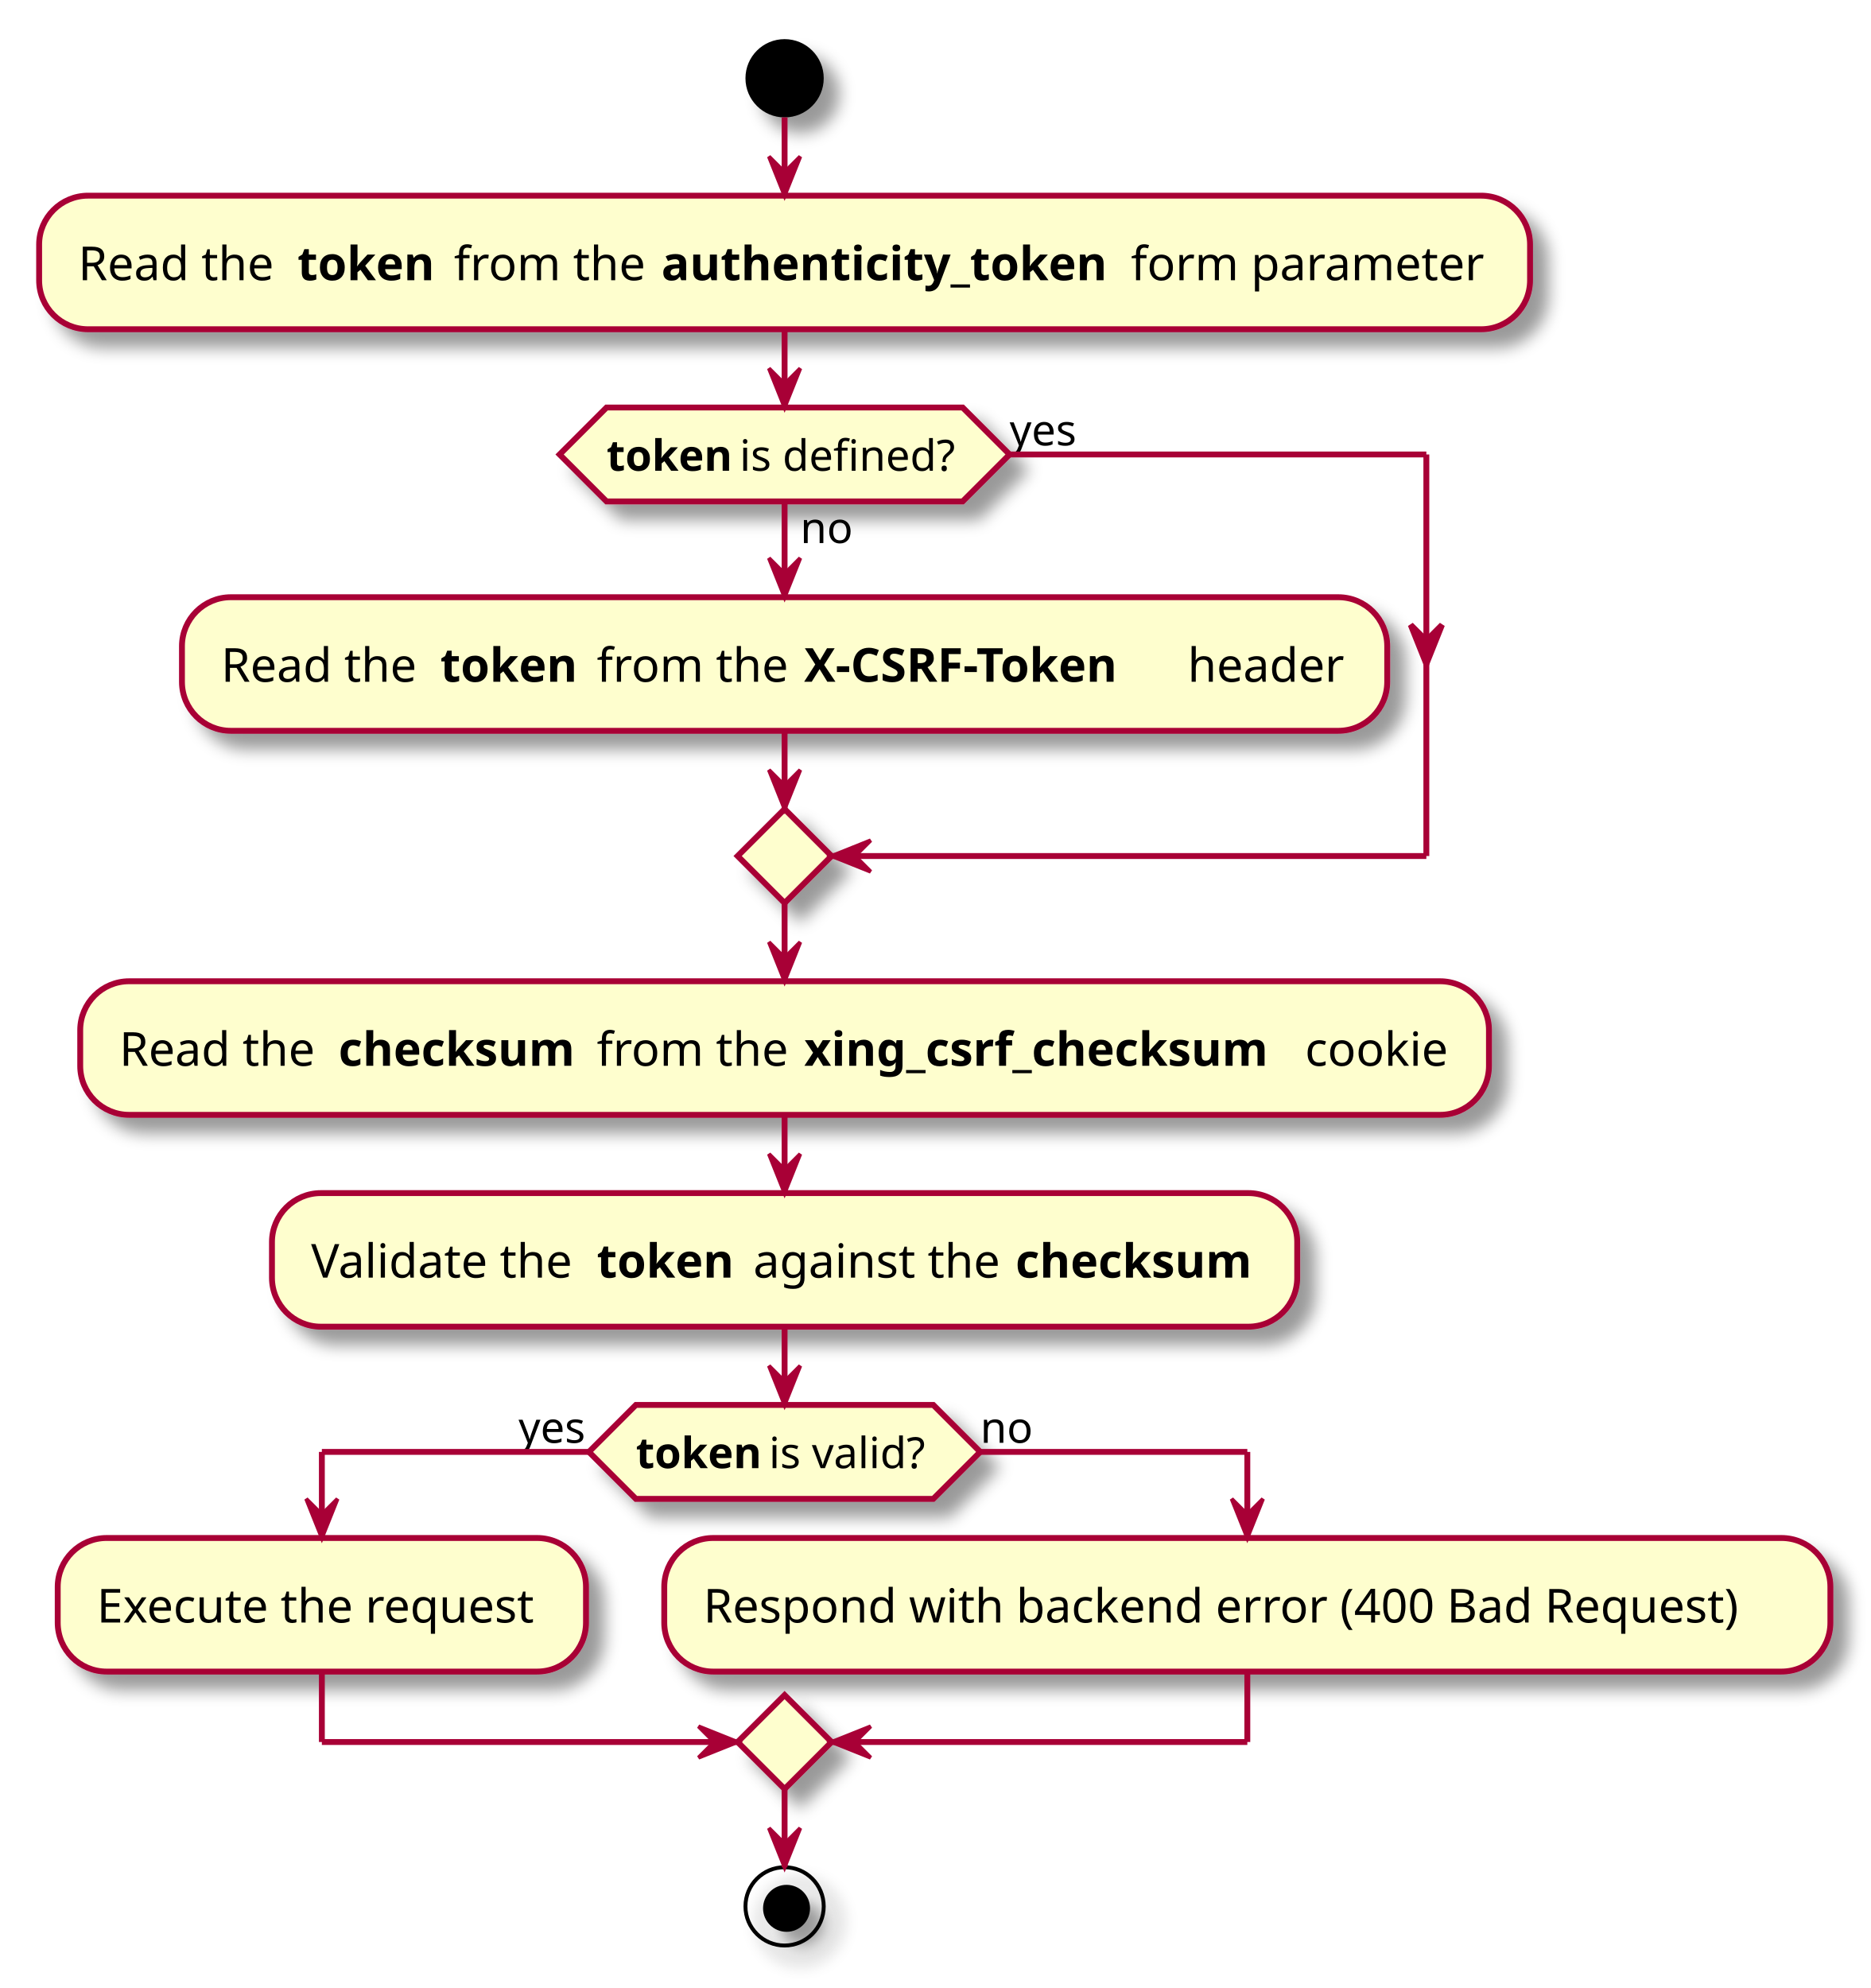
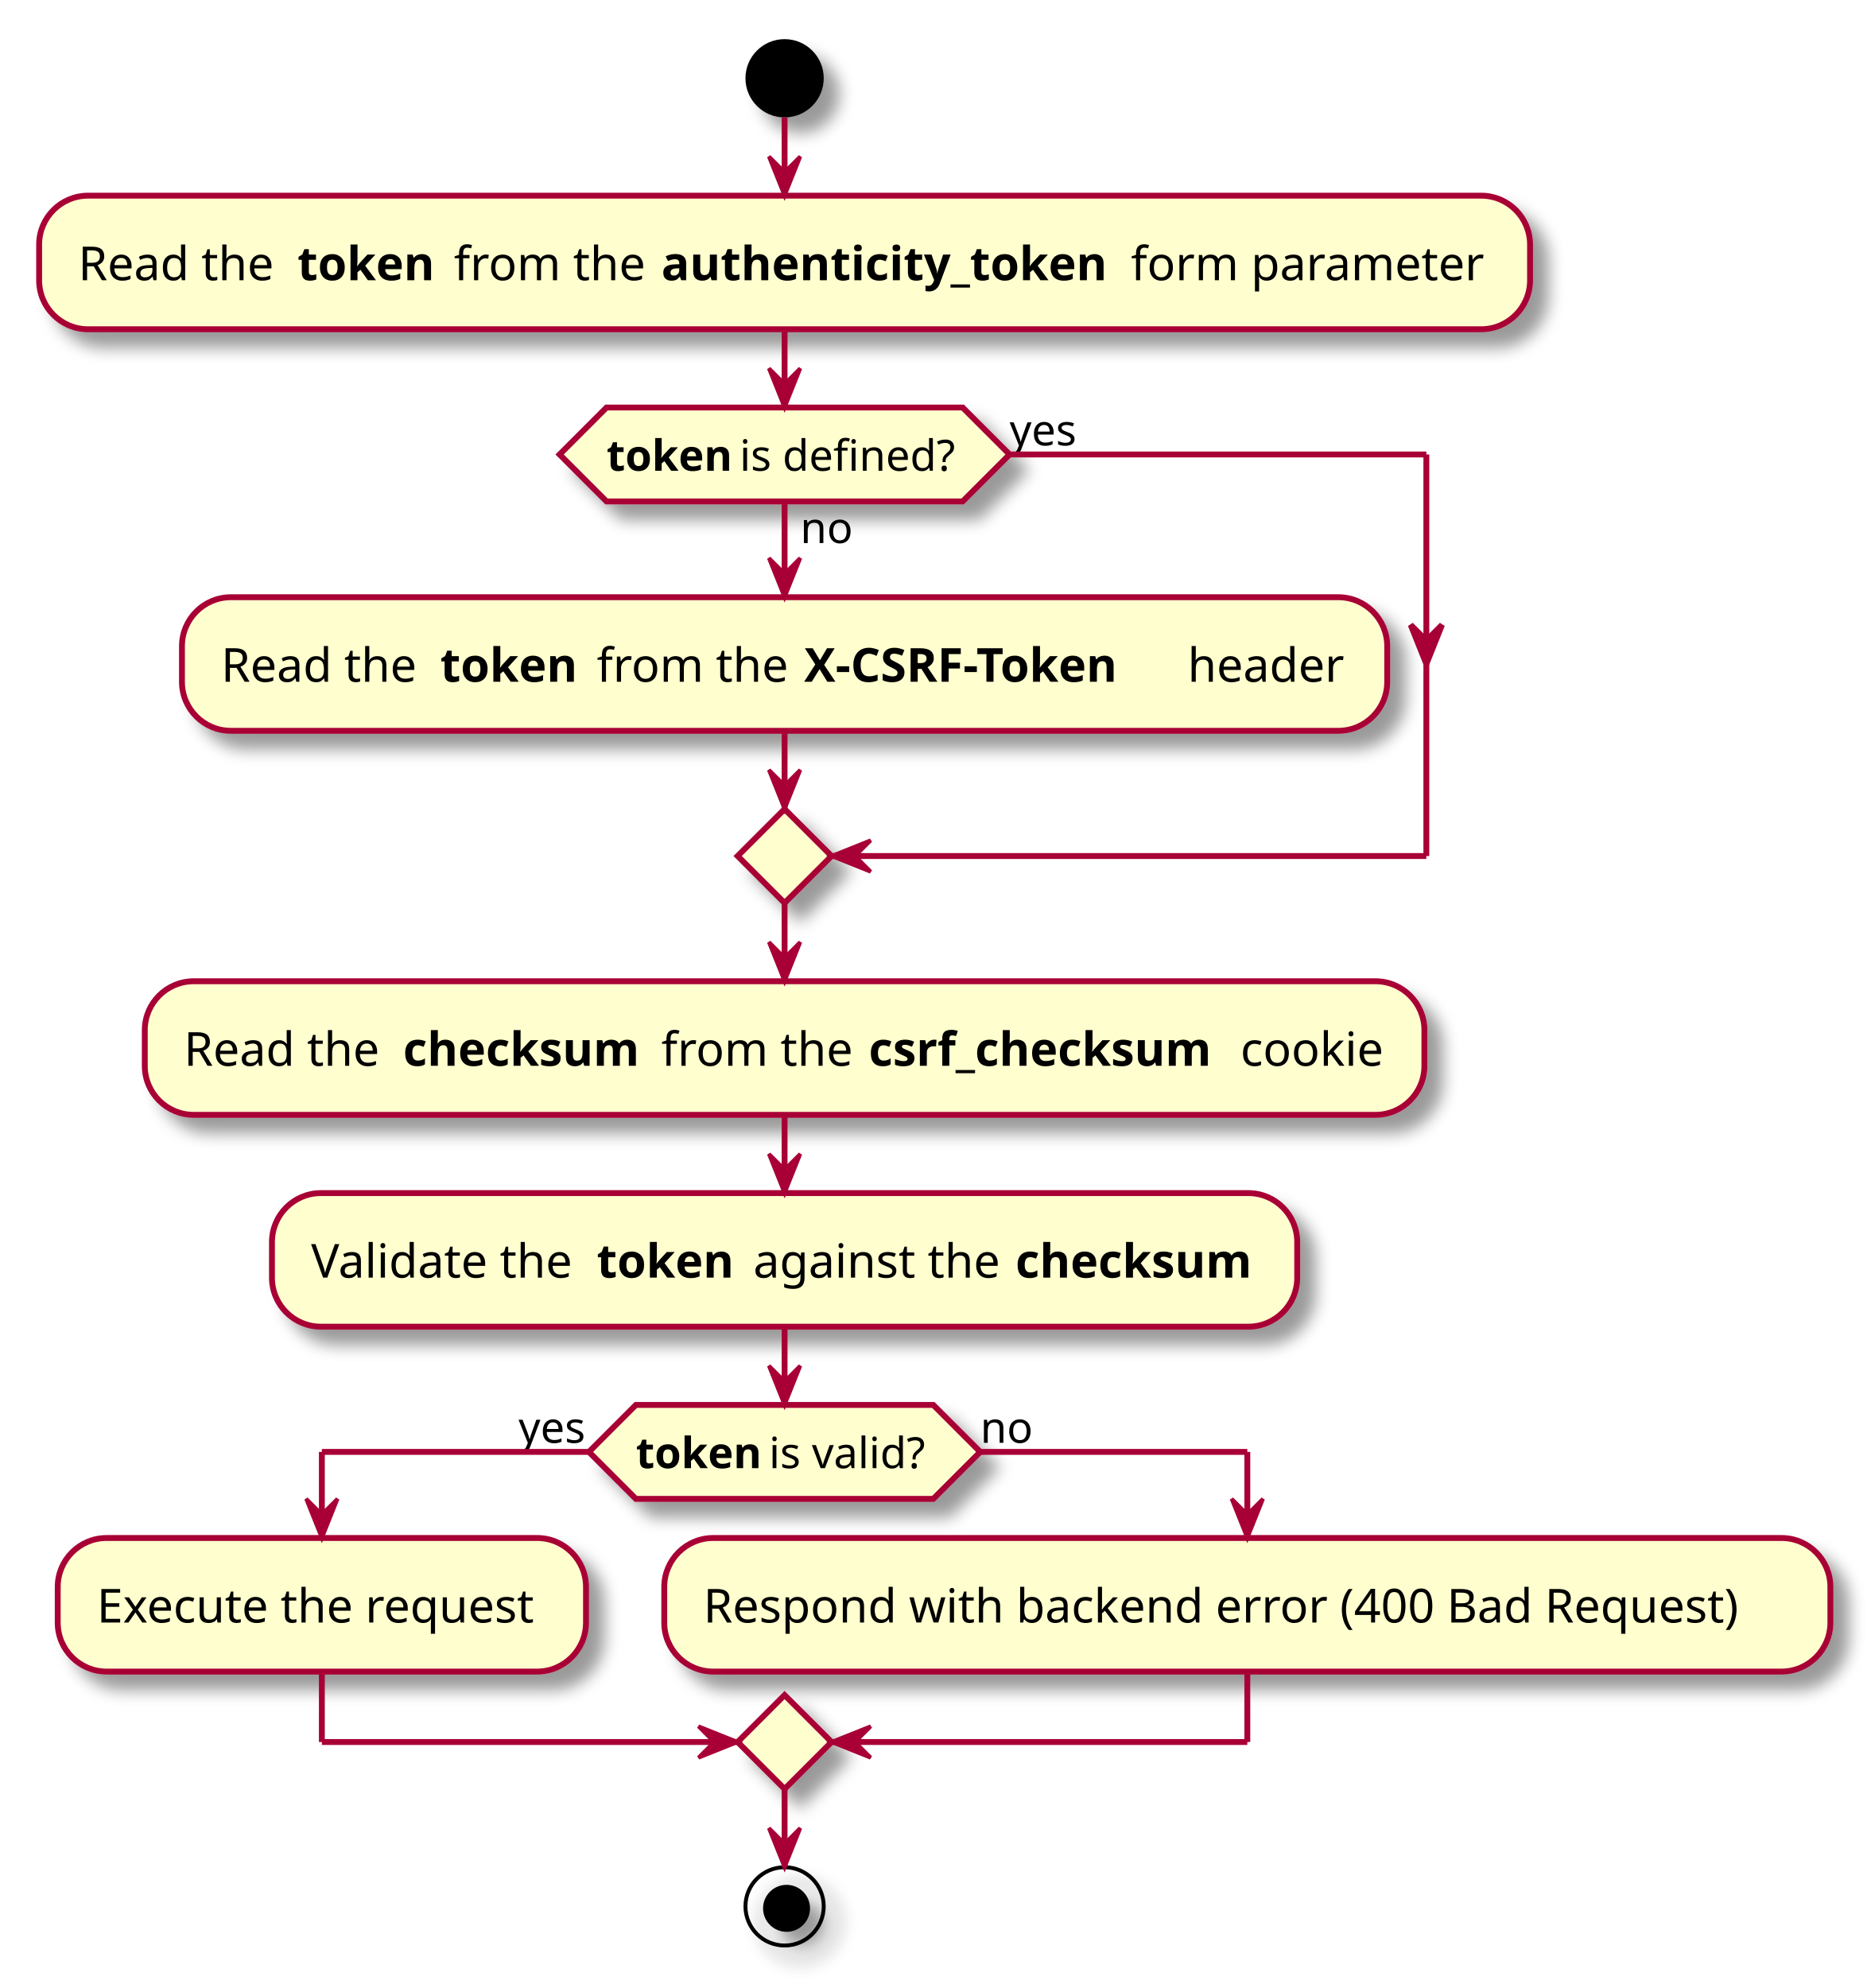
<svg xmlns="http://www.w3.org/2000/svg" contentScriptType="application/ecmascript" contentStyleType="text/css" height="508px" preserveAspectRatio="none" style="width:478px;height:508px;" version="1.1" viewBox="0 0 478 508" width="478px" zoomAndPan="magnify">
  <defs>
-     <filter height="300%" id="f1rw04q4uu7le" width="300%" x="-1" y="-1">
+     <filter height="300%" id="fyaeuwpb1imxv" width="300%" x="-1" y="-1">
      <feGaussianBlur result="blurOut" stdDeviation="2.0" />
      <feColorMatrix in="blurOut" result="blurOut2" type="matrix" values="0 0 0 0 0 0 0 0 0 0 0 0 0 0 0 0 0 0 .4 0" />
      <feOffset dx="4.0" dy="4.0" in="blurOut2" result="blurOut3" />
      <feBlend in="SourceGraphic" in2="blurOut3" mode="normal" />
    </filter>
  </defs>
  <g>
-     <ellipse cx="200.5" cy="20" fill="#000000" filter="url(#f1rw04q4uu7le)" rx="10" ry="10" style="stroke: none; stroke-width: 1.0;" />
-     <rect fill="#FEFECE" filter="url(#f1rw04q4uu7le)" height="34.133" rx="12.5" ry="12.5" style="stroke: #A80036; stroke-width: 1.5;" width="381" x="10" y="50" />
+     <ellipse cx="200.5" cy="20" fill="#000000" filter="url(#fyaeuwpb1imxv)" rx="10" ry="10" style="stroke: none; stroke-width: 1.0;" />
+     <rect fill="#FEFECE" filter="url(#fyaeuwpb1imxv)" height="34.133" rx="12.5" ry="12.5" style="stroke: #A80036; stroke-width: 1.5;" width="381" x="10" y="50" />
    <text fill="#000000" font-family="sans-serif" font-size="12" lengthAdjust="spacingAndGlyphs" textLength="52" x="20" y="71.602">Read the</text>
    <text fill="#000000" font-family="sans-serif" font-size="12" font-weight="bold" lengthAdjust="spacingAndGlyphs" textLength="36" x="76" y="71.602">token</text>
    <text fill="#000000" font-family="sans-serif" font-size="12" lengthAdjust="spacingAndGlyphs" textLength="49" x="116" y="71.602">from the</text>
    <text fill="#000000" font-family="sans-serif" font-size="12" font-weight="bold" lengthAdjust="spacingAndGlyphs" textLength="116" x="169" y="71.602">authenticity_token</text>
    <text fill="#000000" font-family="sans-serif" font-size="12" lengthAdjust="spacingAndGlyphs" textLength="92" x="289" y="71.602">form parameter</text>
-     <rect fill="#FEFECE" filter="url(#f1rw04q4uu7le)" height="34.133" rx="12.5" ry="12.5" style="stroke: #A80036; stroke-width: 1.5;" width="308" x="46.5" y="152.61" />
+     <rect fill="#FEFECE" filter="url(#fyaeuwpb1imxv)" height="34.133" rx="12.5" ry="12.5" style="stroke: #A80036; stroke-width: 1.5;" width="308" x="46.5" y="152.61" />
    <text fill="#000000" font-family="sans-serif" font-size="12" lengthAdjust="spacingAndGlyphs" textLength="52" x="56.5" y="174.212">Read the</text>
    <text fill="#000000" font-family="sans-serif" font-size="12" font-weight="bold" lengthAdjust="spacingAndGlyphs" textLength="36" x="112.5" y="174.212">token</text>
    <text fill="#000000" font-family="sans-serif" font-size="12" lengthAdjust="spacingAndGlyphs" textLength="49" x="152.5" y="174.212">from the</text>
    <text fill="#000000" font-family="sans-serif" font-size="12" font-weight="bold" lengthAdjust="spacingAndGlyphs" textLength="94" x="205.5" y="174.212">X-CSRF-Token</text>
    <text fill="#000000" font-family="sans-serif" font-size="12" lengthAdjust="spacingAndGlyphs" textLength="41" x="303.5" y="174.212">header</text>
-     <polygon fill="#FEFECE" filter="url(#f1rw04q4uu7le)" points="155,104.133,246,104.133,258,116.133,246,128.133,155,128.133,143,116.133,155,104.133" style="stroke: #A80036; stroke-width: 1.5;" />
+     <polygon fill="#FEFECE" filter="url(#fyaeuwpb1imxv)" points="155,104.133,246,104.133,258,116.133,246,128.133,155,128.133,143,116.133,155,104.133" style="stroke: #A80036; stroke-width: 1.5;" />
    <text fill="#000000" font-family="sans-serif" font-size="11" lengthAdjust="spacingAndGlyphs" textLength="14" x="204.5" y="138.768">no</text>
    <text fill="#000000" font-family="sans-serif" font-size="11" font-weight="bold" lengthAdjust="spacingAndGlyphs" textLength="31" x="155" y="120.29">token</text>
    <text fill="#000000" font-family="sans-serif" font-size="11" lengthAdjust="spacingAndGlyphs" textLength="57" x="189" y="120.29">is defined?</text>
    <text fill="#000000" font-family="sans-serif" font-size="11" lengthAdjust="spacingAndGlyphs" textLength="18" x="258" y="113.812">yes</text>
-     <polygon fill="#FEFECE" filter="url(#f1rw04q4uu7le)" points="200.5,206.743,212.5,218.743,200.5,230.743,188.5,218.743,200.5,206.743" style="stroke: #A80036; stroke-width: 1.5;" />
-     <rect fill="#FEFECE" filter="url(#f1rw04q4uu7le)" height="34.133" rx="12.5" ry="12.5" style="stroke: #A80036; stroke-width: 1.5;" width="360" x="20.5" y="250.743" />
-     <text fill="#000000" font-family="sans-serif" font-size="12" lengthAdjust="spacingAndGlyphs" textLength="52" x="30.5" y="272.345">Read the</text>
-     <text fill="#000000" font-family="sans-serif" font-size="12" font-weight="bold" lengthAdjust="spacingAndGlyphs" textLength="62" x="86.5" y="272.345">checksum</text>
-     <text fill="#000000" font-family="sans-serif" font-size="12" lengthAdjust="spacingAndGlyphs" textLength="49" x="152.5" y="272.345">from the</text>
-     <text fill="#000000" font-family="sans-serif" font-size="12" font-weight="bold" lengthAdjust="spacingAndGlyphs" textLength="124" x="205.5" y="272.345">xing_csrf_checksum</text>
-     <text fill="#000000" font-family="sans-serif" font-size="12" lengthAdjust="spacingAndGlyphs" textLength="37" x="333.5" y="272.345">cookie</text>
-     <rect fill="#FEFECE" filter="url(#f1rw04q4uu7le)" height="34.133" rx="12.5" ry="12.5" style="stroke: #A80036; stroke-width: 1.5;" width="262" x="69.5" y="304.876" />
+     <polygon fill="#FEFECE" filter="url(#fyaeuwpb1imxv)" points="200.5,206.743,212.5,218.743,200.5,230.743,188.5,218.743,200.5,206.743" style="stroke: #A80036; stroke-width: 1.5;" />
+     <rect fill="#FEFECE" filter="url(#fyaeuwpb1imxv)" height="34.133" rx="12.5" ry="12.5" style="stroke: #A80036; stroke-width: 1.5;" width="327" x="37" y="250.743" />
+     <text fill="#000000" font-family="sans-serif" font-size="12" lengthAdjust="spacingAndGlyphs" textLength="52" x="47" y="272.345">Read the</text>
+     <text fill="#000000" font-family="sans-serif" font-size="12" font-weight="bold" lengthAdjust="spacingAndGlyphs" textLength="62" x="103" y="272.345">checksum</text>
+     <text fill="#000000" font-family="sans-serif" font-size="12" lengthAdjust="spacingAndGlyphs" textLength="49" x="169" y="272.345">from the</text>
+     <text fill="#000000" font-family="sans-serif" font-size="12" font-weight="bold" lengthAdjust="spacingAndGlyphs" textLength="91" x="222" y="272.345">csrf_checksum</text>
+     <text fill="#000000" font-family="sans-serif" font-size="12" lengthAdjust="spacingAndGlyphs" textLength="37" x="317" y="272.345">cookie</text>
+     <rect fill="#FEFECE" filter="url(#fyaeuwpb1imxv)" height="34.133" rx="12.5" ry="12.5" style="stroke: #A80036; stroke-width: 1.5;" width="262" x="69.5" y="304.876" />
    <text fill="#000000" font-family="sans-serif" font-size="12" lengthAdjust="spacingAndGlyphs" textLength="69" x="79.5" y="326.478">Validate the</text>
    <text fill="#000000" font-family="sans-serif" font-size="12" font-weight="bold" lengthAdjust="spacingAndGlyphs" textLength="36" x="152.5" y="326.478">token</text>
    <text fill="#000000" font-family="sans-serif" font-size="12" lengthAdjust="spacingAndGlyphs" textLength="63" x="192.5" y="326.478">against the</text>
    <text fill="#000000" font-family="sans-serif" font-size="12" font-weight="bold" lengthAdjust="spacingAndGlyphs" textLength="62" x="259.5" y="326.478">checksum</text>
-     <polygon fill="#FEFECE" filter="url(#f1rw04q4uu7le)" points="162.5,359.009,238.5,359.009,250.5,371.009,238.5,383.009,162.5,383.009,150.5,371.009,162.5,359.009" style="stroke: #A80036; stroke-width: 1.5;" />
+     <polygon fill="#FEFECE" filter="url(#fyaeuwpb1imxv)" points="162.5,359.009,238.5,359.009,250.5,371.009,238.5,383.009,162.5,383.009,150.5,371.009,162.5,359.009" style="stroke: #A80036; stroke-width: 1.5;" />
    <text fill="#000000" font-family="sans-serif" font-size="11" font-weight="bold" lengthAdjust="spacingAndGlyphs" textLength="31" x="162.5" y="375.166">token</text>
    <text fill="#000000" font-family="sans-serif" font-size="11" lengthAdjust="spacingAndGlyphs" textLength="42" x="196.5" y="375.166">is valid?</text>
    <text fill="#000000" font-family="sans-serif" font-size="11" lengthAdjust="spacingAndGlyphs" textLength="18" x="132.5" y="368.688">yes</text>
    <text fill="#000000" font-family="sans-serif" font-size="11" lengthAdjust="spacingAndGlyphs" textLength="14" x="250.5" y="368.688">no</text>
-     <rect fill="#FEFECE" filter="url(#f1rw04q4uu7le)" height="34.133" rx="12.5" ry="12.5" style="stroke: #A80036; stroke-width: 1.5;" width="135" x="14.75" y="393.009" />
+     <rect fill="#FEFECE" filter="url(#fyaeuwpb1imxv)" height="34.133" rx="12.5" ry="12.5" style="stroke: #A80036; stroke-width: 1.5;" width="135" x="14.75" y="393.009" />
    <text fill="#000000" font-family="sans-serif" font-size="12" lengthAdjust="spacingAndGlyphs" textLength="115" x="24.75" y="414.61">Execute the request</text>
-     <rect fill="#FEFECE" filter="url(#f1rw04q4uu7le)" height="34.133" rx="12.5" ry="12.5" style="stroke: #A80036; stroke-width: 1.5;" width="298" x="169.75" y="393.009" />
+     <rect fill="#FEFECE" filter="url(#fyaeuwpb1imxv)" height="34.133" rx="12.5" ry="12.5" style="stroke: #A80036; stroke-width: 1.5;" width="298" x="169.75" y="393.009" />
    <text fill="#000000" font-family="sans-serif" font-size="12" lengthAdjust="spacingAndGlyphs" textLength="278" x="179.75" y="414.61">Respond with backend error (400 Bad Request)</text>
-     <polygon fill="#FEFECE" filter="url(#f1rw04q4uu7le)" points="200.5,433.142,212.5,445.142,200.5,457.142,188.5,445.142,200.5,433.142" style="stroke: #A80036; stroke-width: 1.5;" />
-     <ellipse cx="200.5" cy="487.142" fill="none" filter="url(#f1rw04q4uu7le)" rx="10" ry="10" style="stroke: #000000; stroke-width: 1.0;" />
-     <ellipse cx="201" cy="487.642" fill="#000000" filter="url(#f1rw04q4uu7le)" rx="6" ry="6" style="stroke: none; stroke-width: 1.0;" />
+     <polygon fill="#FEFECE" filter="url(#fyaeuwpb1imxv)" points="200.5,433.142,212.5,445.142,200.5,457.142,188.5,445.142,200.5,433.142" style="stroke: #A80036; stroke-width: 1.5;" />
+     <ellipse cx="200.5" cy="487.142" fill="none" filter="url(#fyaeuwpb1imxv)" rx="10" ry="10" style="stroke: #000000; stroke-width: 1.0;" />
+     <ellipse cx="201" cy="487.642" fill="#000000" filter="url(#fyaeuwpb1imxv)" rx="6" ry="6" style="stroke: none; stroke-width: 1.0;" />
    <line style="stroke: #A80036; stroke-width: 1.5;" x1="200.5" x2="200.5" y1="30" y2="50" />
    <polygon fill="#A80036" points="196.5,40,200.5,50,204.5,40,200.5,44" style="stroke: #A80036; stroke-width: 1.0;" />
    <line style="stroke: #A80036; stroke-width: 1.5;" x1="200.5" x2="200.5" y1="128.133" y2="152.61" />
    <polygon fill="#A80036" points="196.5,142.61,200.5,152.61,204.5,142.61,200.5,146.61" style="stroke: #A80036; stroke-width: 1.0;" />
    <line style="stroke: #A80036; stroke-width: 1.5;" x1="258" x2="364.5" y1="116.133" y2="116.133" />
    <polygon fill="#A80036" points="360.5,159.677,364.5,169.677,368.5,159.677,364.5,163.677" style="stroke: #A80036; stroke-width: 1.5;" />
    <line style="stroke: #A80036; stroke-width: 1.5;" x1="364.5" x2="364.5" y1="116.133" y2="218.743" />
    <line style="stroke: #A80036; stroke-width: 1.5;" x1="364.5" x2="212.5" y1="218.743" y2="218.743" />
    <polygon fill="#A80036" points="222.5,214.743,212.5,218.743,222.5,222.743,218.5,218.743" style="stroke: #A80036; stroke-width: 1.0;" />
    <line style="stroke: #A80036; stroke-width: 1.5;" x1="200.5" x2="200.5" y1="186.743" y2="206.743" />
    <polygon fill="#A80036" points="196.5,196.743,200.5,206.743,204.5,196.743,200.5,200.743" style="stroke: #A80036; stroke-width: 1.0;" />
    <line style="stroke: #A80036; stroke-width: 1.5;" x1="200.5" x2="200.5" y1="84.133" y2="104.133" />
    <polygon fill="#A80036" points="196.5,94.133,200.5,104.133,204.5,94.133,200.5,98.133" style="stroke: #A80036; stroke-width: 1.0;" />
    <line style="stroke: #A80036; stroke-width: 1.5;" x1="200.5" x2="200.5" y1="230.743" y2="250.743" />
    <polygon fill="#A80036" points="196.5,240.743,200.5,250.743,204.5,240.743,200.5,244.743" style="stroke: #A80036; stroke-width: 1.0;" />
    <line style="stroke: #A80036; stroke-width: 1.5;" x1="200.5" x2="200.5" y1="284.876" y2="304.876" />
    <polygon fill="#A80036" points="196.5,294.876,200.5,304.876,204.5,294.876,200.5,298.876" style="stroke: #A80036; stroke-width: 1.0;" />
    <line style="stroke: #A80036; stroke-width: 1.5;" x1="150.5" x2="82.25" y1="371.009" y2="371.009" />
    <line style="stroke: #A80036; stroke-width: 1.5;" x1="82.25" x2="82.25" y1="371.009" y2="393.009" />
    <polygon fill="#A80036" points="78.25,383.009,82.25,393.009,86.25,383.009,82.25,387.009" style="stroke: #A80036; stroke-width: 1.0;" />
    <line style="stroke: #A80036; stroke-width: 1.5;" x1="250.5" x2="318.75" y1="371.009" y2="371.009" />
    <line style="stroke: #A80036; stroke-width: 1.5;" x1="318.75" x2="318.75" y1="371.009" y2="393.009" />
    <polygon fill="#A80036" points="314.75,383.009,318.75,393.009,322.75,383.009,318.75,387.009" style="stroke: #A80036; stroke-width: 1.0;" />
    <line style="stroke: #A80036; stroke-width: 1.5;" x1="82.25" x2="82.25" y1="427.142" y2="445.142" />
    <line style="stroke: #A80036; stroke-width: 1.5;" x1="82.25" x2="188.5" y1="445.142" y2="445.142" />
    <polygon fill="#A80036" points="178.5,441.142,188.5,445.142,178.5,449.142,182.5,445.142" style="stroke: #A80036; stroke-width: 1.0;" />
    <line style="stroke: #A80036; stroke-width: 1.5;" x1="318.75" x2="318.75" y1="427.142" y2="445.142" />
    <line style="stroke: #A80036; stroke-width: 1.5;" x1="318.75" x2="212.5" y1="445.142" y2="445.142" />
    <polygon fill="#A80036" points="222.5,441.142,212.5,445.142,222.5,449.142,218.5,445.142" style="stroke: #A80036; stroke-width: 1.0;" />
    <line style="stroke: #A80036; stroke-width: 1.5;" x1="200.5" x2="200.5" y1="339.009" y2="359.009" />
    <polygon fill="#A80036" points="196.5,349.009,200.5,359.009,204.5,349.009,200.5,353.009" style="stroke: #A80036; stroke-width: 1.0;" />
    <line style="stroke: #A80036; stroke-width: 1.5;" x1="200.5" x2="200.5" y1="457.142" y2="477.142" />
    <polygon fill="#A80036" points="196.5,467.142,200.5,477.142,204.5,467.142,200.5,471.142" style="stroke: #A80036; stroke-width: 1.0;" />
  </g>
</svg>
